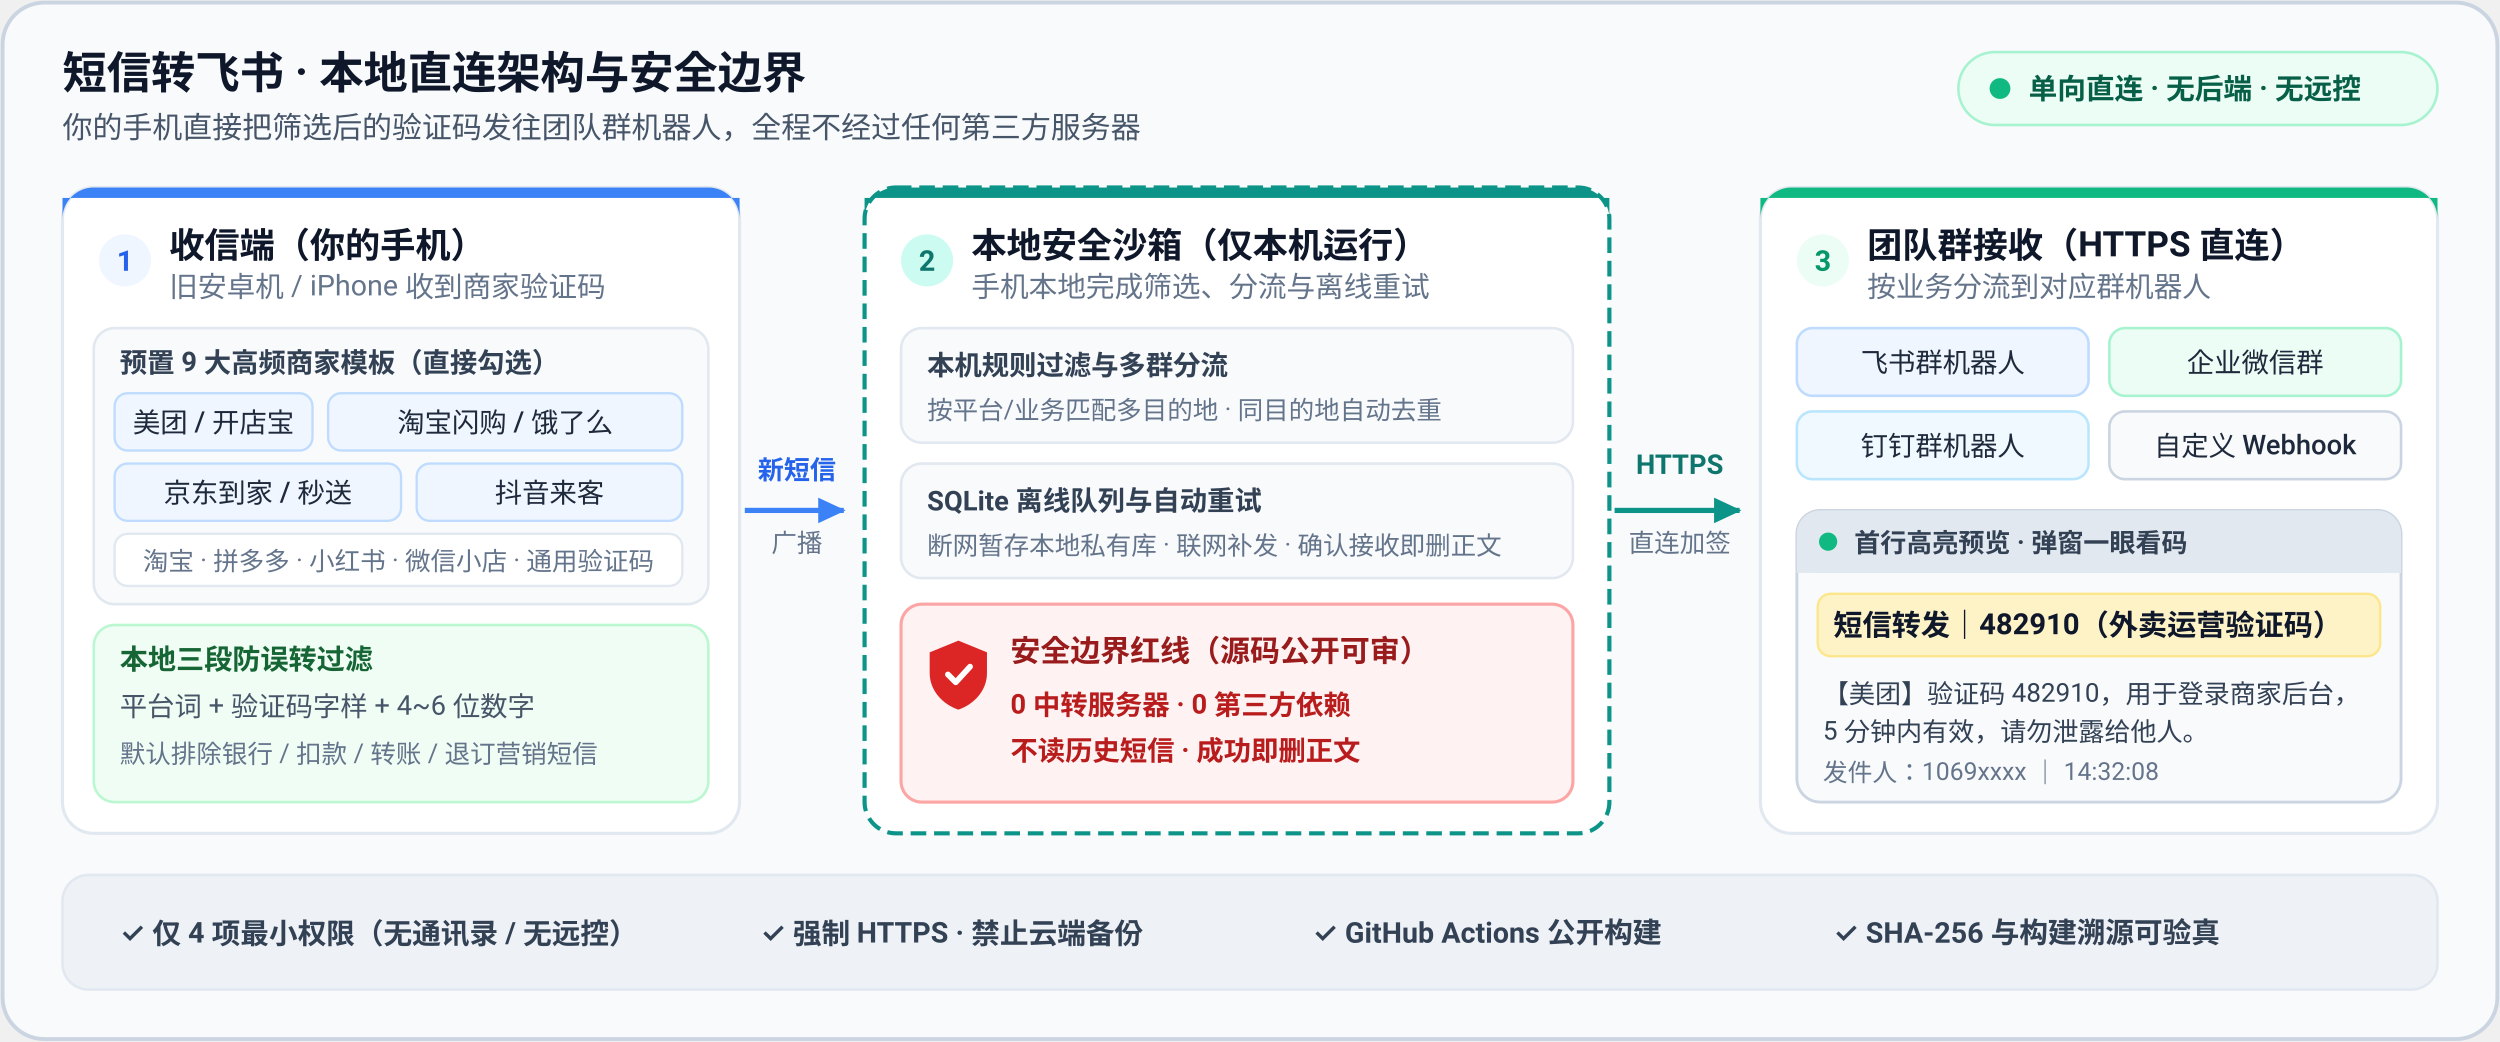
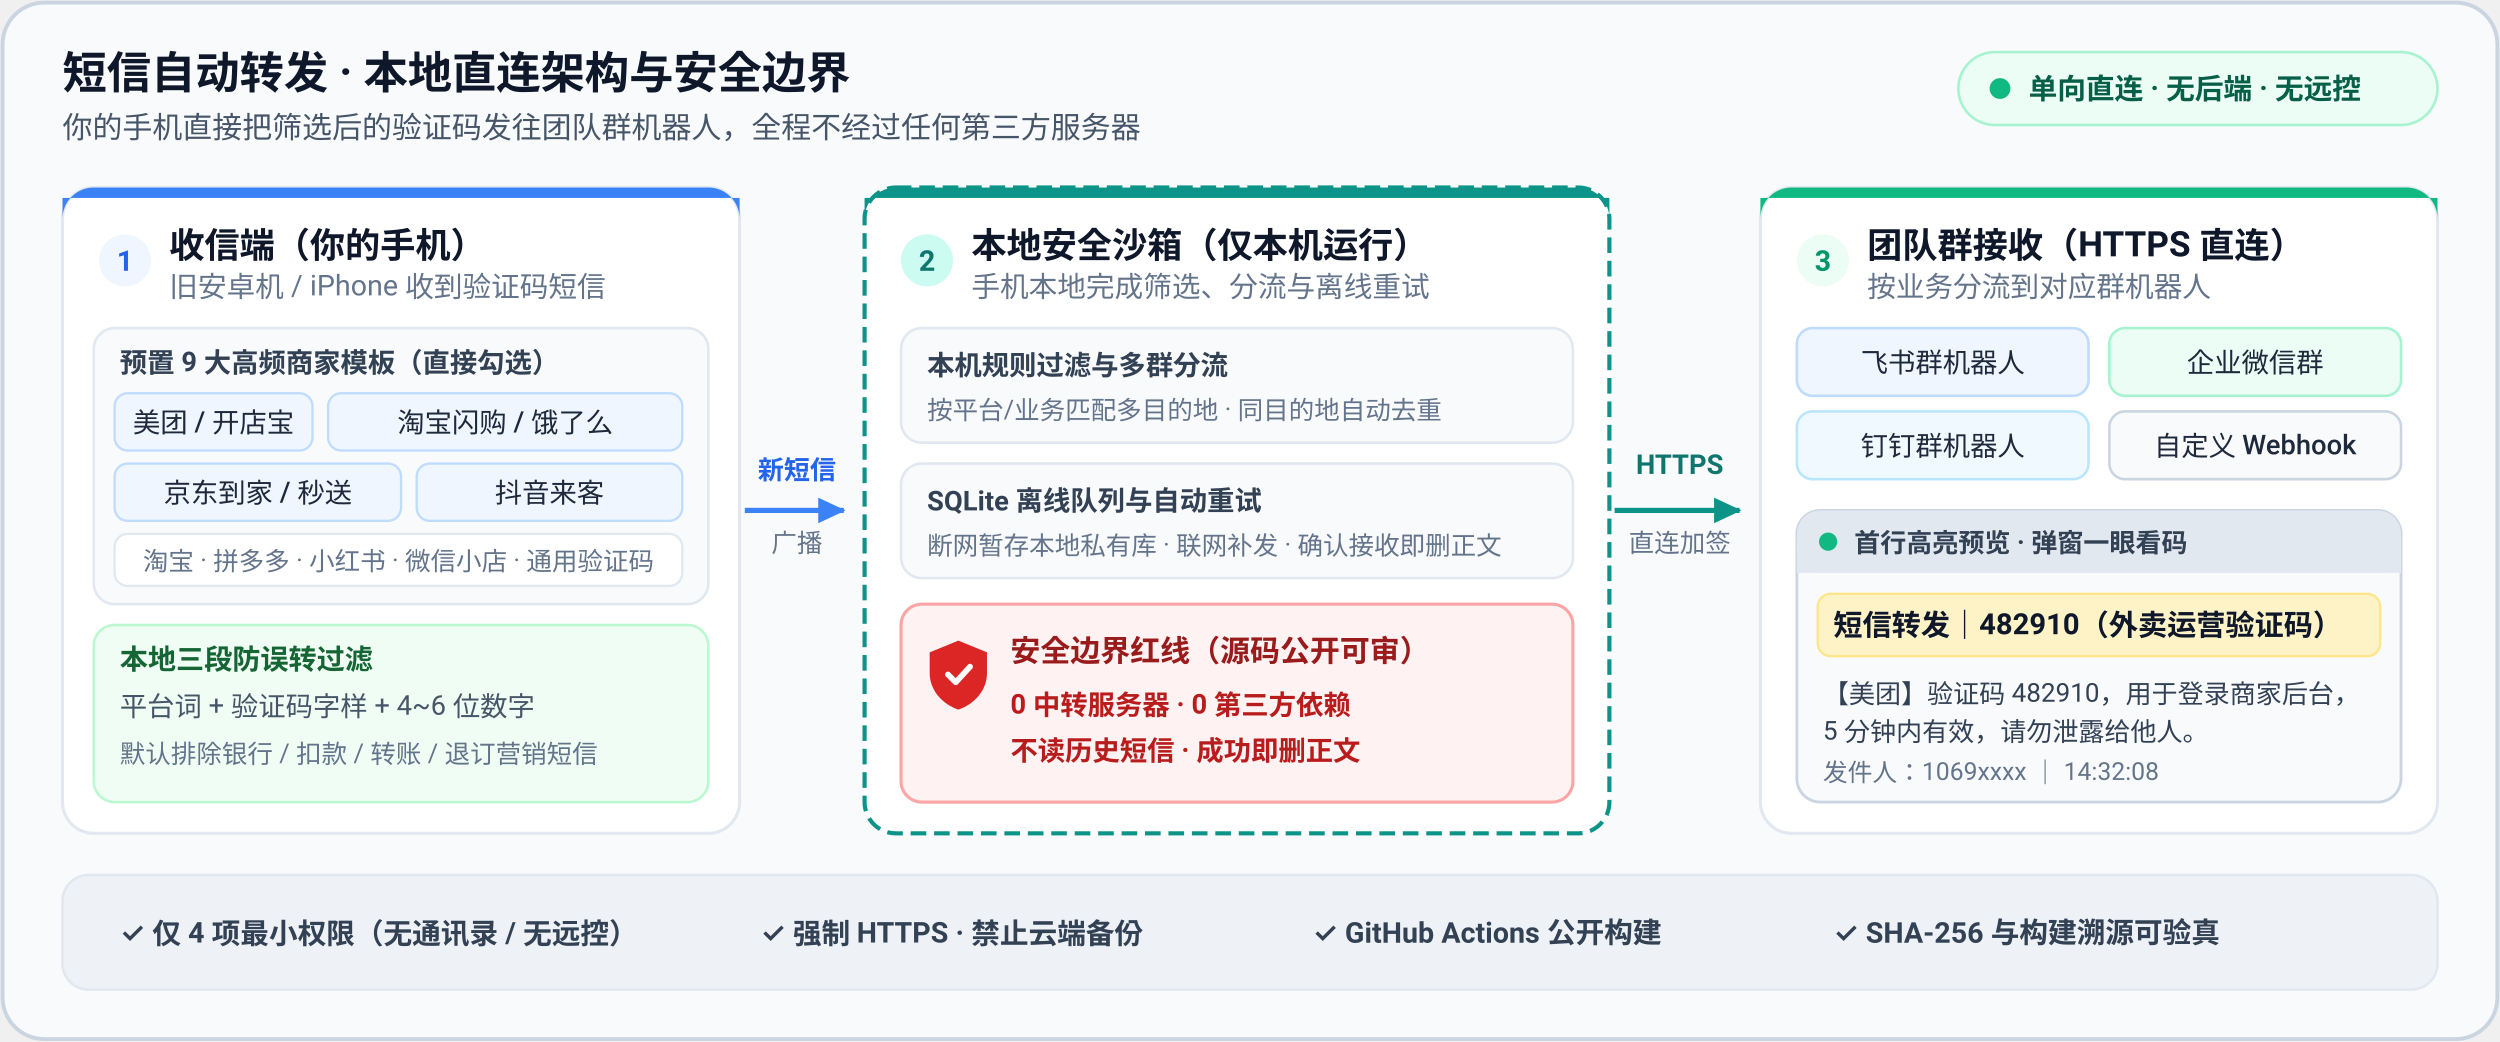
- <svg xmlns="http://www.w3.org/2000/svg" viewBox="0 0 960 400" width="960" height="400" role="img" aria-label="短信转飞书本地直连架构与安全边界图">
+ <svg xmlns="http://www.w3.org/2000/svg" viewBox="0 0 960 400" width="960" height="400" role="img" aria-label="短信自动转发本地直连架构与安全边界图">
  <defs>
    <style>
      .font { font-family: -apple-system, BlinkMacSystemFont, "PingFang SC", "Hiragino Sans GB", "Microsoft YaHei", "Segoe UI", Roboto, sans-serif; }
      .title { font-size: 17px; font-weight: 700; fill: #0F172A; }
      .subtitle { font-size: 11.5px; fill: #475569; }
      .card-title { font-size: 13.5px; font-weight: 700; fill: #0F172A; }
      .card-sub { font-size: 11px; fill: #64748B; }
      .sec-label { font-size: 10.5px; font-weight: 600; fill: #334155; }
      .chip-text { font-size: 10.5px; font-weight: 500; fill: #1E293B; }
      .small { font-size: 10.5px; fill: #475569; }
      .tiny { font-size: 9.8px; fill: #64748B; }
      .shield-title { font-size: 11.5px; font-weight: 700; fill: #991B1B; }
      .shield-text { font-size: 10.5px; font-weight: 600; fill: #B91C1C; }
      .arrow-label { font-size: 10.5px; font-weight: 600; fill: #0F766E; }
      .arrow-sub { font-size: 9.8px; fill: #64748B; }
      .msg-head { font-size: 11.2px; font-weight: 700; fill: #0F172A; }
      .msg-body { font-size: 10px; fill: #334155; }
      .msg-meta { font-size: 9.5px; fill: #64748B; }
      .foot-text { font-size: 11px; font-weight: 600; fill: #334155; }
    </style>
    <marker id="arrow-blue" viewBox="0 0 10 10" refX="8" refY="5" markerWidth="7" markerHeight="7" orient="auto-start-reverse">
      <path d="M 1 1.5 L 8.5 5 L 1 8.5 z" fill="#3B82F6" />
    </marker>
    <marker id="arrow-teal" viewBox="0 0 10 10" refX="8" refY="5" markerWidth="7" markerHeight="7" orient="auto-start-reverse">
      <path d="M 1 1.5 L 8.5 5 L 1 8.5 z" fill="#0D9488" />
    </marker>
  </defs>
  <rect x="1" y="1" width="958" height="398" rx="16" fill="#F8FAFC" stroke="#CBD5E1" stroke-width="1.5" />
-   <text x="24" y="34" class="font title">短信转飞书 · 本地直连架构与安全边界</text>
+   <text x="24" y="34" class="font title">短信自动转发 · 本地直连架构与安全边界</text>
  <text x="24" y="53" class="font subtitle">你的手机直接把筛选后的验证码发往团队群机器人，全程不经过任何第三方服务器</text>
  <rect x="752" y="20" width="184" height="28" rx="14" fill="#ECFDF5" stroke="#A7F3D0" stroke-width="1" />
  <circle cx="768" cy="34" r="4" fill="#10B981" />
  <text x="779" y="38" class="font" font-size="11" font-weight="600" fill="#065F46">单向直连 · 无后端 · 无远控</text>
  <g transform="translate(24, 72)">
    <rect x="0" y="0" width="260" height="248" rx="12" fill="#FFFFFF" stroke="#E2E8F0" stroke-width="1.2" />
    <path d="M 12 0 H 248 A 12 12 0 0 1 260 12 V 4 H 0 V 12 A 12 12 0 0 1 12 0 Z" fill="#3B82F6" />
    <circle cx="24" cy="28" r="10" fill="#EFF6FF" />
    <text x="24" y="32" text-anchor="middle" class="font" font-size="11" font-weight="700" fill="#2563EB">1</text>
    <text x="41" y="27" class="font card-title">收信端（你的手机）</text>
-     <text x="41" y="42" class="font card-sub">旧安卓机 / iPhone 收到商家验证码</text>
+     <text x="41" y="42" class="font card-sub">旧安卓机 / iPhone 收到验证码短信</text>
    <rect x="12" y="54" width="236" height="106" rx="8" fill="#F8FAFC" stroke="#E2E8F0" stroke-width="1" />
    <text x="22" y="71" class="font sec-label">预置 9 大高频商家模板（直接勾选）</text>
    <rect x="20" y="79" width="76" height="22" rx="5" fill="#EFF6FF" stroke="#BFDBFE" stroke-width="0.9" />
    <text x="58" y="94" text-anchor="middle" class="font chip-text">美团 / 开店宝</text>
    <rect x="102" y="79" width="136" height="22" rx="5" fill="#EFF6FF" stroke="#BFDBFE" stroke-width="0.9" />
    <text x="170" y="94" text-anchor="middle" class="font chip-text">淘宝闪购 / 饿了么</text>
    <rect x="20" y="106" width="110" height="22" rx="5" fill="#EFF6FF" stroke="#BFDBFE" stroke-width="0.9" />
    <text x="75" y="121" text-anchor="middle" class="font chip-text">京东到家 / 秒送</text>
    <rect x="136" y="106" width="102" height="22" rx="5" fill="#EFF6FF" stroke="#BFDBFE" stroke-width="0.9" />
    <text x="187" y="121" text-anchor="middle" class="font chip-text">抖音来客</text>
    <rect x="20" y="133" width="218" height="20" rx="5" fill="#FFFFFF" stroke="#E2E8F0" stroke-width="0.9" />
    <text x="129" y="147" text-anchor="middle" class="font tiny">淘宝 · 拼多多 · 小红书 · 微信小店 · 通用验证码</text>
    <rect x="12" y="168" width="236" height="68" rx="8" fill="#F0FDF4" stroke="#BBF7D0" stroke-width="1" />
    <text x="22" y="185" class="font" font-size="10.8" font-weight="700" fill="#166534">本地三段防误转过滤</text>
    <text x="22" y="203" class="font small">平台词 + 验证码字样 + 4~6 位数字</text>
    <text x="22" y="221" class="font tiny">默认排除银行 / 扣款 / 转账 / 退订营销短信</text>
  </g>
  <g>
    <line x1="286" y1="196" x2="324" y2="196" stroke="#3B82F6" stroke-width="2" marker-end="url(#arrow-blue)" />
    <text x="306" y="184" text-anchor="middle" class="font" font-size="10" font-weight="600" fill="#2563EB">新短信</text>
    <text x="306" y="212" text-anchor="middle" class="font arrow-sub">广播</text>
  </g>
  <g transform="translate(332, 72)">
    <rect x="0" y="0" width="286" height="248" rx="12" fill="#FFFFFF" stroke="#0D9488" stroke-width="1.6" stroke-dasharray="6 3" />
    <path d="M 12 0 H 274 A 12 12 0 0 1 286 12 V 4 H 0 V 12 A 12 12 0 0 1 12 0 Z" fill="#0D9488" />
    <circle cx="24" cy="28" r="10" fill="#CCFBF1" />
    <text x="24" y="32" text-anchor="middle" class="font" font-size="11" font-weight="700" fill="#0F766E">2</text>
    <text x="41" y="27" class="font card-title">本地安全沙箱（仅本机运行）</text>
    <text x="41" y="42" class="font card-sub">手机本地完成筛选、分流与离线重试</text>
    <rect x="14" y="54" width="258" height="44" rx="8" fill="#F8FAFC" stroke="#E2E8F0" stroke-width="1" />
    <text x="24" y="72" class="font sec-label">本机规则过滤与多群分流</text>
    <text x="24" y="89" class="font tiny">按平台/业务匹配多目的地 · 同目的地自动去重</text>
    <rect x="14" y="106" width="258" height="44" rx="8" fill="#F8FAFC" stroke="#E2E8F0" stroke-width="1" />
    <text x="24" y="124" class="font sec-label">SQLite 离线队列与自动重试</text>
    <text x="24" y="141" class="font tiny">断网暂存本地私有库 · 联网补发 · 确认接收即删正文</text>
    <rect x="14" y="160" width="258" height="76" rx="8" fill="#FEF2F2" stroke="#FCA5A5" stroke-width="1.2" />
    <g transform="translate(24, 173)">
      <path d="M 12 1 L 23 5.5 V 13.5 C 23 20 18.2 25.4 12 27.5 C 5.8 25.4 1 20 1 13.5 V 5.5 Z" fill="#DC2626" />
      <path d="M 8 14 L 11 17 L 16.5 11" fill="none" stroke="#FFFFFF" stroke-width="2.2" stroke-linecap="round" stroke-linejoin="round" />
    </g>
    <text x="56" y="182" class="font shield-title">安全边界红线（源码公开可审）</text>
    <text x="56" y="202" class="font shield-text">0 中转服务器 · 0 第三方依赖</text>
    <text x="56" y="220" class="font shield-text">不读历史短信 · 成功即删正文</text>
  </g>
  <g>
    <line x1="620" y1="196" x2="668" y2="196" stroke="#0D9488" stroke-width="2" marker-end="url(#arrow-teal)" />
    <text x="645" y="182" text-anchor="middle" class="font arrow-label">HTTPS</text>
    <text x="645" y="212" text-anchor="middle" class="font arrow-sub">直连加签</text>
  </g>
  <g transform="translate(676, 72)">
    <rect x="0" y="0" width="260" height="248" rx="12" fill="#FFFFFF" stroke="#E2E8F0" stroke-width="1.2" />
    <path d="M 12 0 H 248 A 12 12 0 0 1 260 12 V 4 H 0 V 12 A 12 12 0 0 1 12 0 Z" fill="#10B981" />
    <circle cx="24" cy="28" r="10" fill="#ECFDF5" />
    <text x="24" y="32" text-anchor="middle" class="font" font-size="11" font-weight="700" fill="#059669">3</text>
    <text x="41" y="27" class="font card-title">团队群接收（HTTPS 直连）</text>
    <text x="41" y="42" class="font card-sub">按业务分流到对应群机器人</text>
    <rect x="14" y="54" width="112" height="26" rx="6" fill="#EFF6FF" stroke="#BFDBFE" stroke-width="1" />
    <text x="70" y="71" text-anchor="middle" class="font chip-text">飞书群机器人</text>
    <rect x="134" y="54" width="112" height="26" rx="6" fill="#ECFDF5" stroke="#A7F3D0" stroke-width="1" />
    <text x="190" y="71" text-anchor="middle" class="font chip-text">企业微信群</text>
    <rect x="14" y="86" width="112" height="26" rx="6" fill="#F0F9FF" stroke="#BAE6FD" stroke-width="1" />
    <text x="70" y="103" text-anchor="middle" class="font chip-text">钉钉群机器人</text>
    <rect x="134" y="86" width="112" height="26" rx="6" fill="#F8FAFC" stroke="#CBD5E1" stroke-width="1" />
    <text x="190" y="103" text-anchor="middle" class="font chip-text">自定义 Webhook</text>
    <rect x="14" y="124" width="232" height="112" rx="9" fill="#F8FAFC" stroke="#CBD5E1" stroke-width="1.1" />
    <rect x="14" y="124" width="232" height="24" rx="9" fill="#E2E8F0" />
    <rect x="14" y="138" width="232" height="10" fill="#E2E8F0" />
    <circle cx="26" cy="136" r="3.5" fill="#10B981" />
    <text x="36" y="140" class="font" font-size="10" font-weight="600" fill="#334155">首行高亮预览 · 弹窗一眼看码</text>
    <rect x="22" y="156" width="216" height="24" rx="5" fill="#FEF3C7" stroke="#FDE68A" stroke-width="0.9" />
    <text x="28" y="172" class="font msg-head">短信转发｜482910（外卖运营验证码）</text>
    <text x="24" y="198" class="font msg-body">【美团】验证码 482910，用于登录商家后台，</text>
    <text x="24" y="212" class="font msg-body">5 分钟内有效，请勿泄露给他人。</text>
    <text x="24" y="228" class="font msg-meta">发件人：1069xxxx ｜ 14:32:08</text>
  </g>
  <g transform="translate(24, 336)">
    <rect x="0" y="0" width="912" height="44" rx="10" fill="#EEF2F6" stroke="#E2E8F0" stroke-width="1" />
    <text x="22" y="26" class="font foot-text">✓ 仅 4 项最小权限（无通讯录 / 无远控）</text>
    <text x="268" y="26" class="font foot-text">✓ 强制 HTTPS · 禁止云端备份</text>
    <text x="480" y="26" class="font foot-text">✓ GitHub Actions 公开构建</text>
    <text x="680" y="26" class="font foot-text">✓ SHA-256 与构建溯源可验真</text>
  </g>
</svg>
